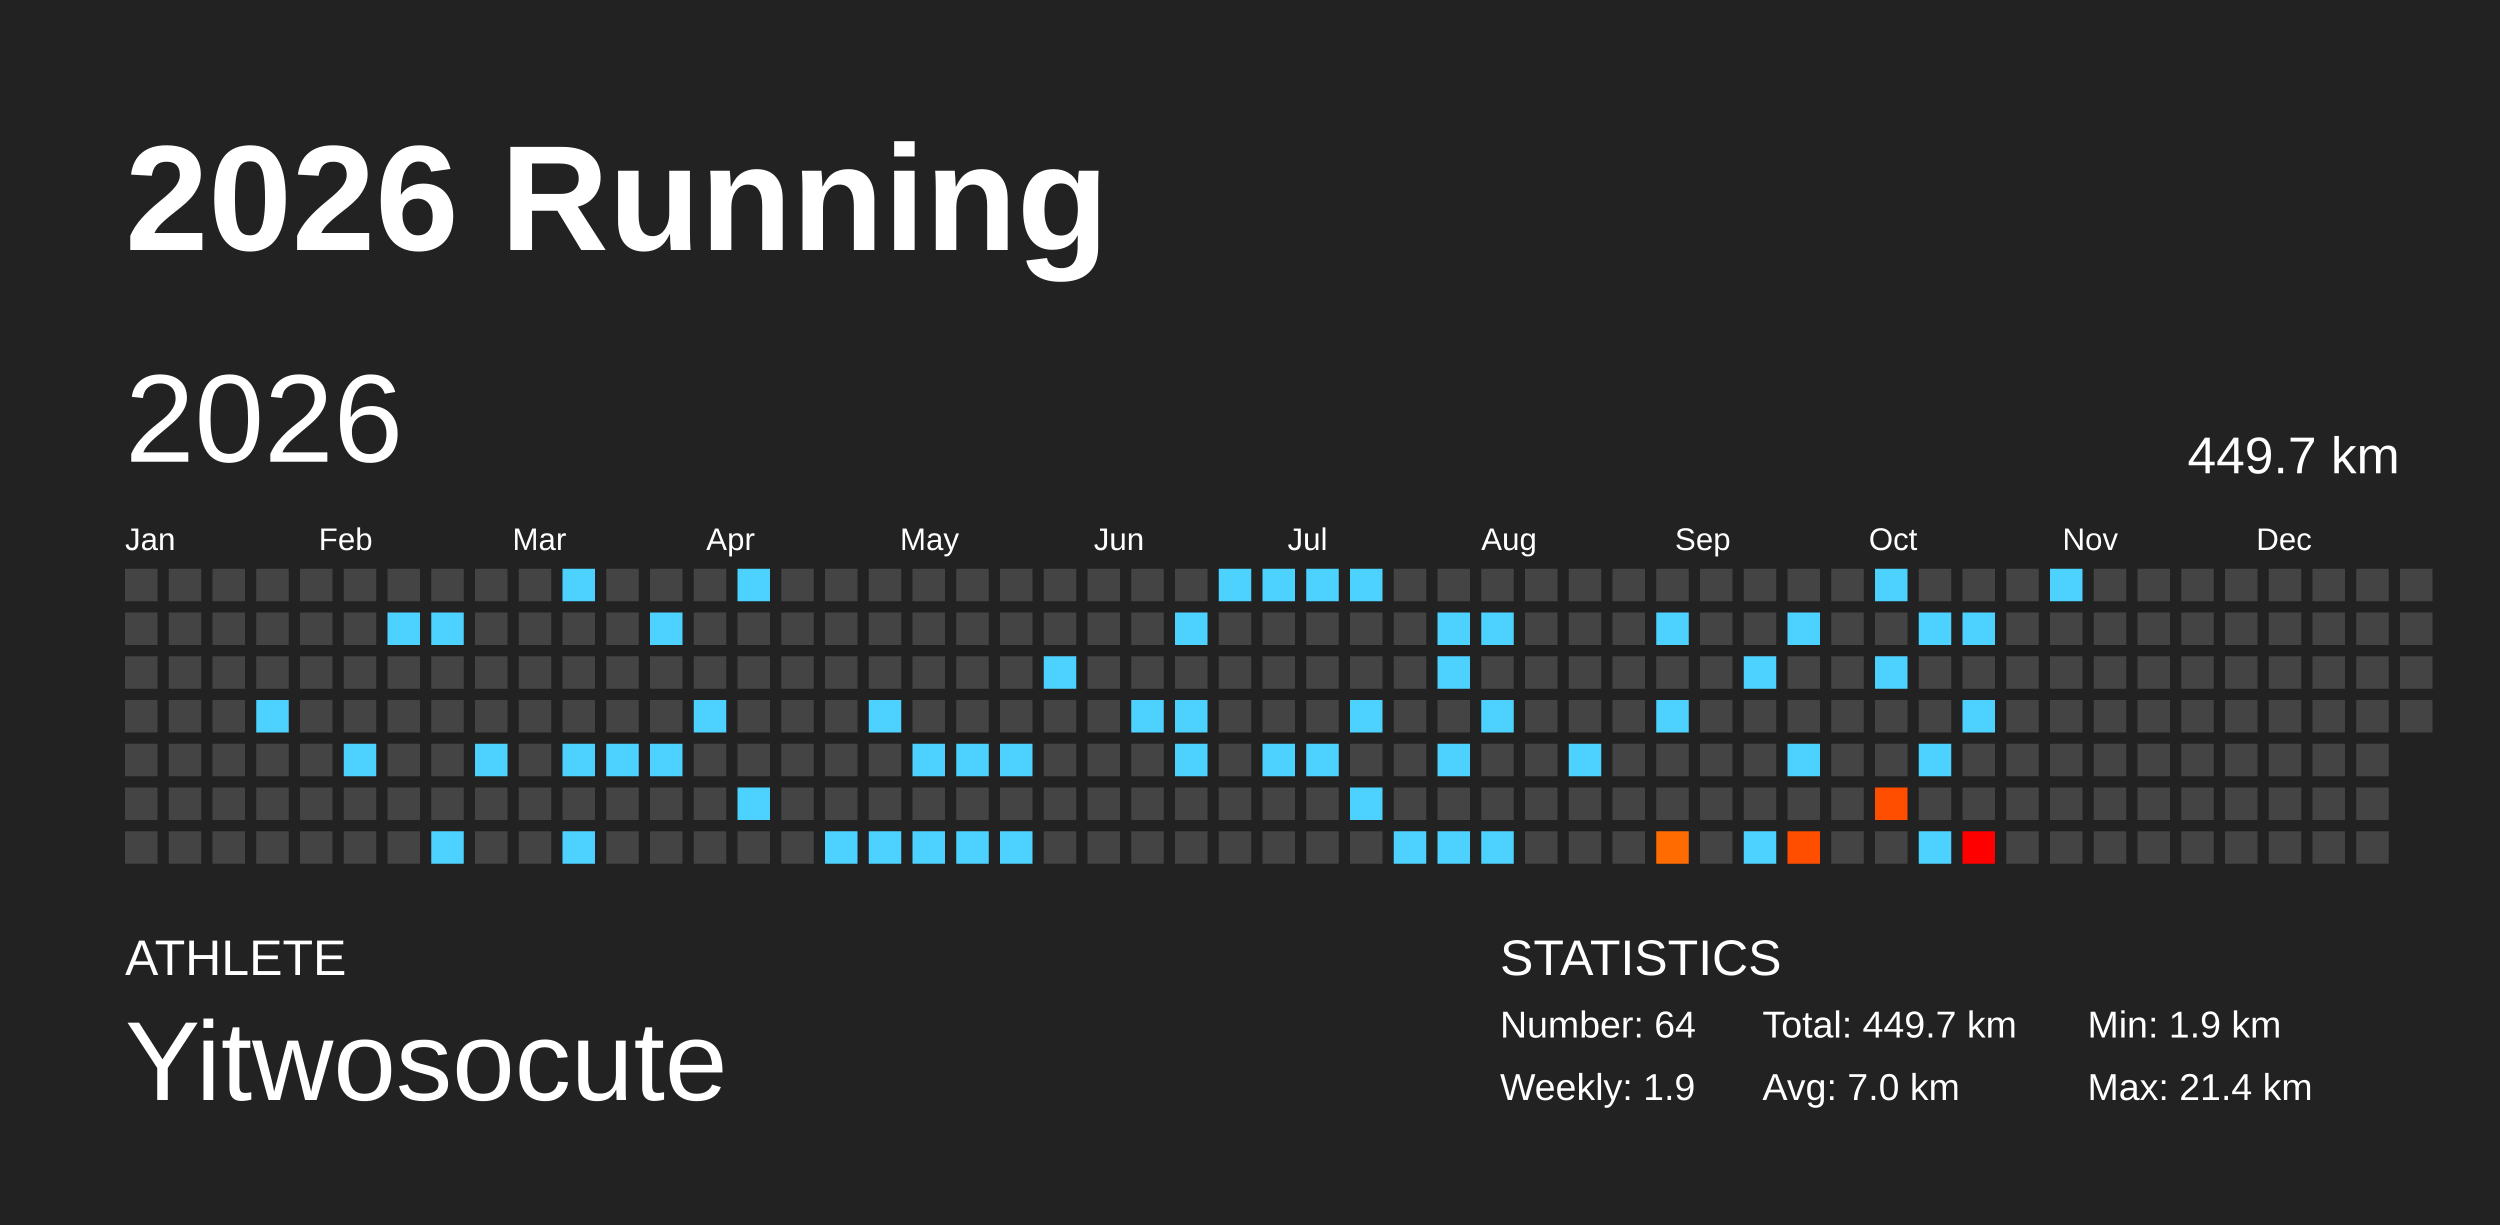
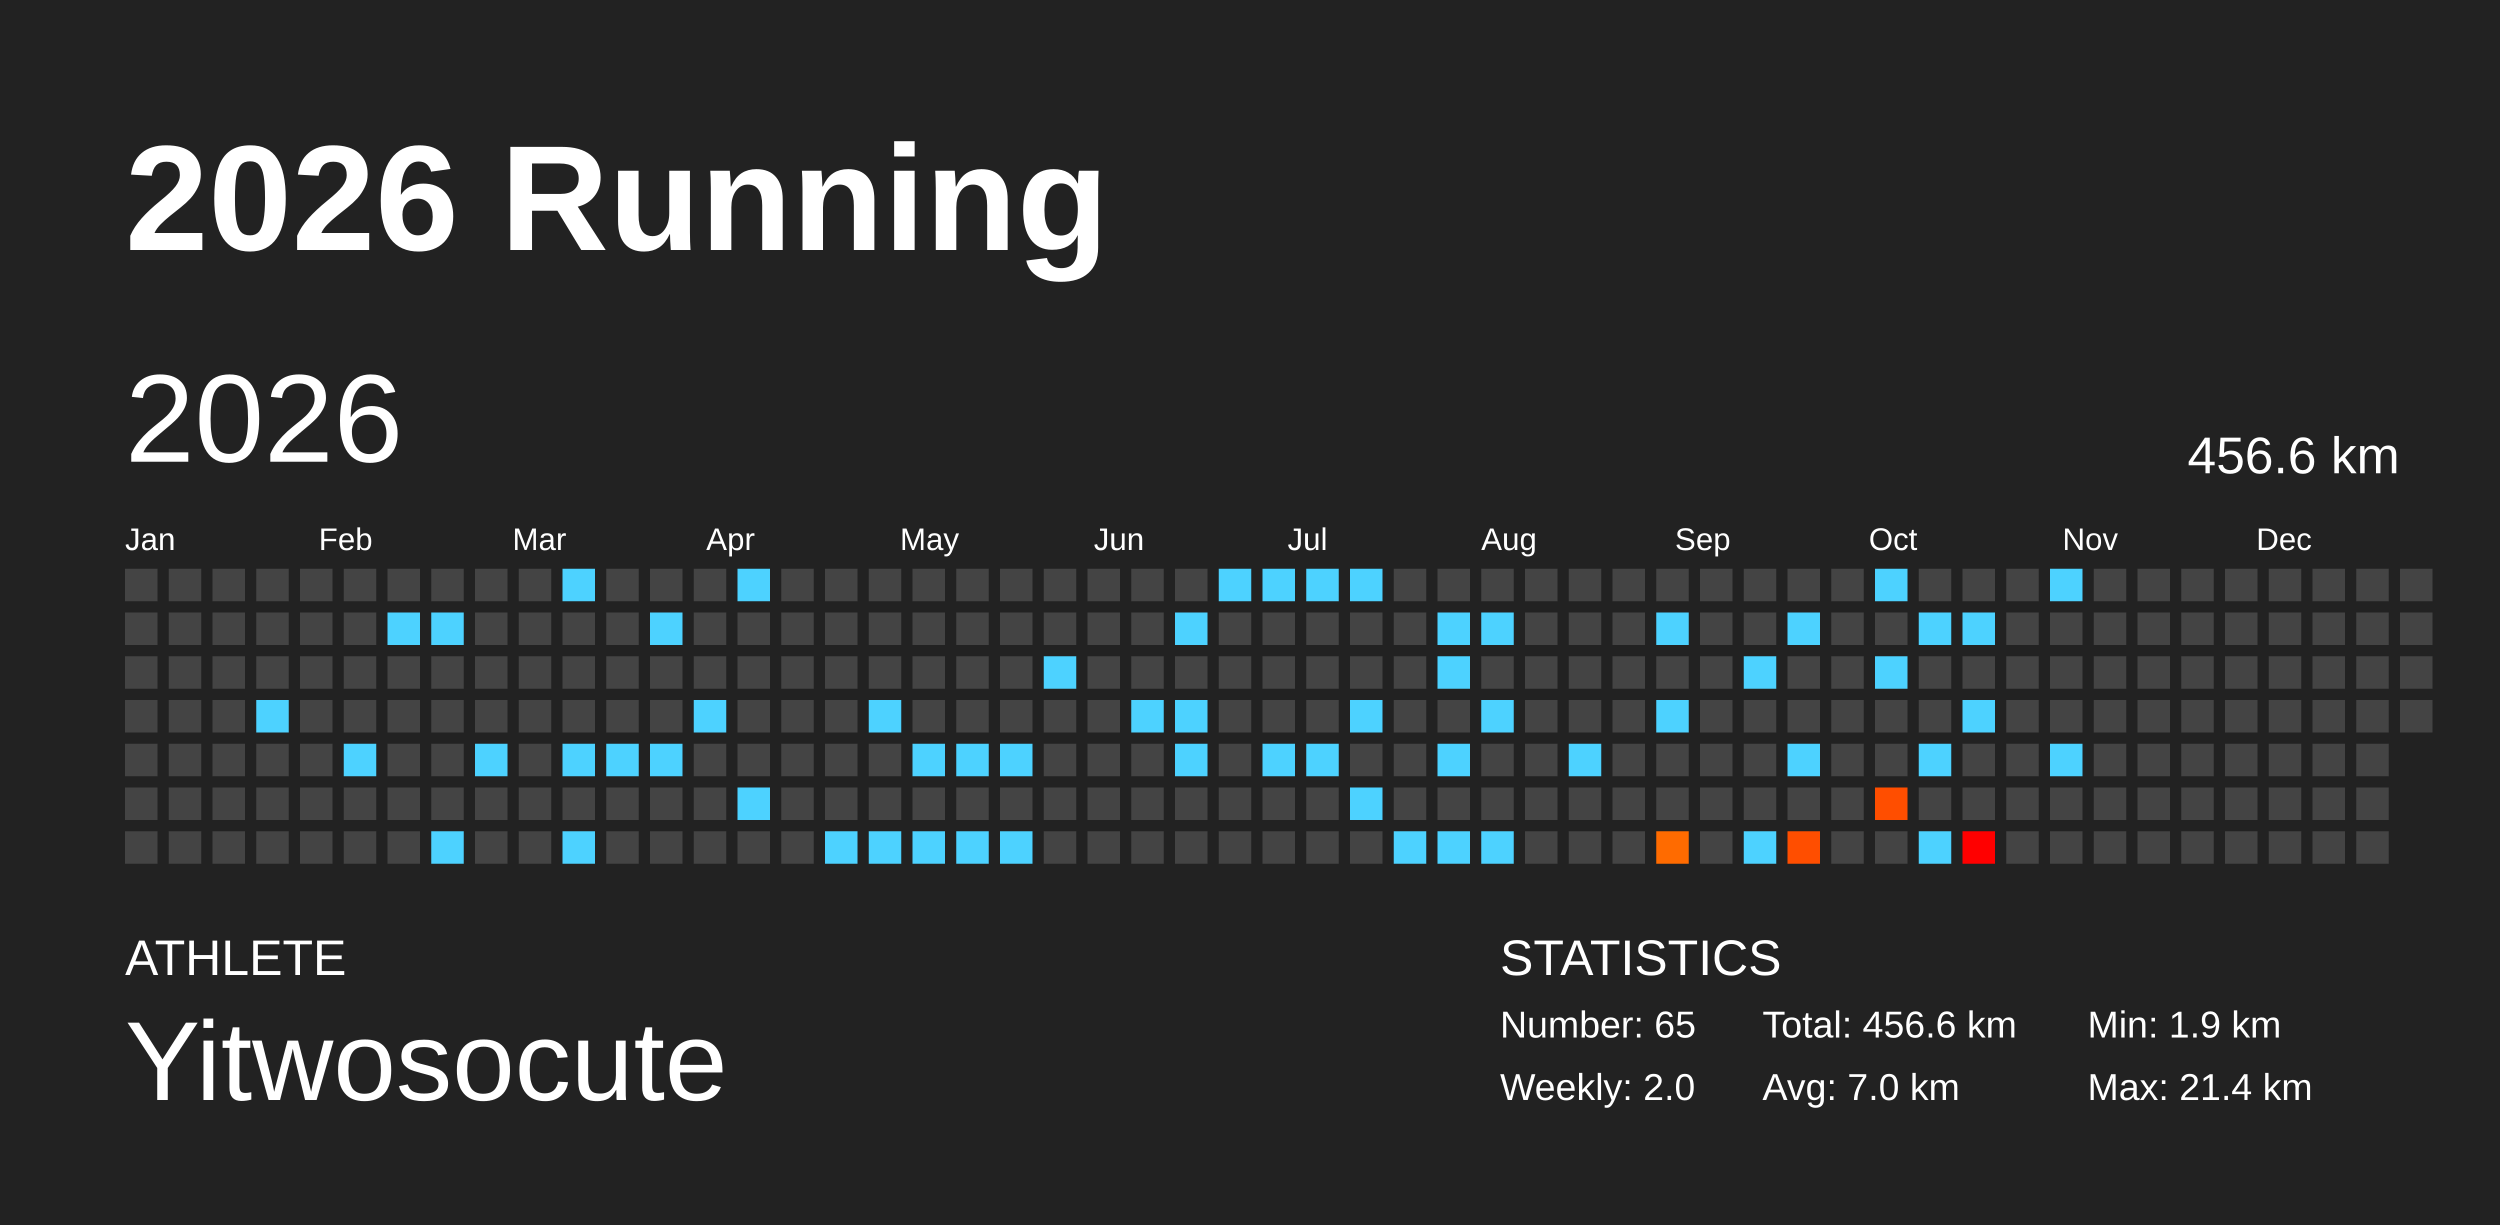
<svg xmlns="http://www.w3.org/2000/svg" baseProfile="full" height="98mm" version="1.1" viewBox="0,0,200,98" width="200mm">
  <defs />
  <rect fill="#222222" height="98" width="200" x="0" y="0" />
  <text fill="#FFFFFF" style="font-size:12px; font-family:Arial; font-weight:bold;" x="10" y="20">2026 Running</text>
  <text fill="#FFFFFF" style="font-size:4px; font-family:Arial" x="10" y="78">ATHLETE</text>
  <text fill="#FFFFFF" style="font-size:9px; font-family:Arial" x="10" y="88">Yitwosocute</text>
  <text fill="#FFFFFF" style="font-size:4px; font-family:Arial" x="120" y="78">STATISTICS</text>
-   <text fill="#FFFFFF" style="font-size:3px; font-family:Arial" x="120" y="83">Number: 64</text>
-   <text fill="#FFFFFF" style="font-size:3px; font-family:Arial" x="120" y="88">Weekly: 1.9</text>
-   <text fill="#FFFFFF" style="font-size:3px; font-family:Arial" x="141" y="83">Total: 449.7 km</text>
+   <text fill="#FFFFFF" style="font-size:3px; font-family:Arial" x="120" y="83">Number: 65</text>
+   <text fill="#FFFFFF" style="font-size:3px; font-family:Arial" x="120" y="88">Weekly: 2.0</text>
+   <text fill="#FFFFFF" style="font-size:3px; font-family:Arial" x="141" y="83">Total: 456.6 km</text>
  <text fill="#FFFFFF" style="font-size:3px; font-family:Arial" x="141" y="88">Avg: 7.0 km</text>
  <text fill="#FFFFFF" style="font-size:3px; font-family:Arial" x="167" y="83">Min: 1.9 km</text>
  <text fill="#FFFFFF" style="font-size:3px; font-family:Arial" x="167" y="88">Max: 21.4 km</text>
  <text dominant-baseline="hanging" fill="#FFFFFF" style="font-size:10.0px; font-family:Arial;" x="10" y="30">2026</text>
-   <text dominant-baseline="hanging" fill="#FFFFFF" style="font-size:4.125px; font-family:Arial;" x="175" y="35">449.7 km</text>
+   <text dominant-baseline="hanging" fill="#FFFFFF" style="font-size:4.125px; font-family:Arial;" x="175" y="35">456.6 km</text>
  <text fill="#FFFFFF" style="font-size:2.5px; font-family:Arial" x="10.0" y="44">Jan</text>
  <text fill="#FFFFFF" style="font-size:2.5px; font-family:Arial" x="25.5" y="44">Feb</text>
  <text fill="#FFFFFF" style="font-size:2.5px; font-family:Arial" x="41.0" y="44">Mar</text>
  <text fill="#FFFFFF" style="font-size:2.5px; font-family:Arial" x="56.5" y="44">Apr</text>
  <text fill="#FFFFFF" style="font-size:2.5px; font-family:Arial" x="72.0" y="44">May</text>
  <text fill="#FFFFFF" style="font-size:2.5px; font-family:Arial" x="87.5" y="44">Jun</text>
  <text fill="#FFFFFF" style="font-size:2.5px; font-family:Arial" x="103.0" y="44">Jul</text>
  <text fill="#FFFFFF" style="font-size:2.5px; font-family:Arial" x="118.5" y="44">Aug</text>
  <text fill="#FFFFFF" style="font-size:2.5px; font-family:Arial" x="134.0" y="44">Sep</text>
  <text fill="#FFFFFF" style="font-size:2.5px; font-family:Arial" x="149.5" y="44">Oct</text>
  <text fill="#FFFFFF" style="font-size:2.5px; font-family:Arial" x="165.0" y="44">Nov</text>
  <text fill="#FFFFFF" style="font-size:2.5px; font-family:Arial" x="180.5" y="44">Dec</text>
  <rect fill="#444444" height="2.6" width="2.6" x="10.0" y="45.5" />
  <rect fill="#444444" height="2.6" width="2.6" x="10.0" y="49.0" />
  <rect fill="#444444" height="2.6" width="2.6" x="10.0" y="52.5" />
  <rect fill="#444444" height="2.6" width="2.6" x="10.0" y="56.0" />
  <rect fill="#444444" height="2.6" width="2.6" x="10.0" y="59.5" />
  <rect fill="#444444" height="2.6" width="2.6" x="10.0" y="63.0" />
  <rect fill="#444444" height="2.6" width="2.6" x="10.0" y="66.5" />
  <rect fill="#444444" height="2.6" width="2.6" x="13.5" y="45.5" />
  <rect fill="#444444" height="2.6" width="2.6" x="13.5" y="49.0" />
  <rect fill="#444444" height="2.6" width="2.6" x="13.5" y="52.5" />
  <rect fill="#444444" height="2.6" width="2.6" x="13.5" y="56.0" />
  <rect fill="#444444" height="2.6" width="2.6" x="13.5" y="59.5" />
  <rect fill="#444444" height="2.6" width="2.6" x="13.5" y="63.0" />
  <rect fill="#444444" height="2.6" width="2.6" x="13.5" y="66.5" />
  <rect fill="#444444" height="2.6" width="2.6" x="17.0" y="45.5" />
  <rect fill="#444444" height="2.6" width="2.6" x="17.0" y="49.0" />
  <rect fill="#444444" height="2.6" width="2.6" x="17.0" y="52.5" />
  <rect fill="#444444" height="2.6" width="2.6" x="17.0" y="56.0" />
  <rect fill="#444444" height="2.6" width="2.6" x="17.0" y="59.5" />
  <rect fill="#444444" height="2.6" width="2.6" x="17.0" y="63.0" />
  <rect fill="#444444" height="2.6" width="2.6" x="17.0" y="66.5" />
  <rect fill="#444444" height="2.6" width="2.6" x="20.5" y="45.5" />
  <rect fill="#444444" height="2.6" width="2.6" x="20.5" y="49.0" />
  <rect fill="#444444" height="2.6" width="2.6" x="20.5" y="52.5" />
  <rect fill="#4dd2ff" height="2.6" width="2.6" x="20.5" y="56.0" />
  <rect fill="#444444" height="2.6" width="2.6" x="20.5" y="59.5" />
  <rect fill="#444444" height="2.6" width="2.6" x="20.5" y="63.0" />
  <rect fill="#444444" height="2.6" width="2.6" x="20.5" y="66.5" />
  <rect fill="#444444" height="2.6" width="2.6" x="24.0" y="45.5" />
  <rect fill="#444444" height="2.6" width="2.6" x="24.0" y="49.0" />
  <rect fill="#444444" height="2.6" width="2.6" x="24.0" y="52.5" />
  <rect fill="#444444" height="2.6" width="2.6" x="24.0" y="56.0" />
  <rect fill="#444444" height="2.6" width="2.6" x="24.0" y="59.5" />
  <rect fill="#444444" height="2.6" width="2.6" x="24.0" y="63.0" />
  <rect fill="#444444" height="2.6" width="2.6" x="24.0" y="66.5" />
  <rect fill="#444444" height="2.6" width="2.6" x="27.5" y="45.5" />
  <rect fill="#444444" height="2.6" width="2.6" x="27.5" y="49.0" />
  <rect fill="#444444" height="2.6" width="2.6" x="27.5" y="52.5" />
  <rect fill="#444444" height="2.6" width="2.6" x="27.5" y="56.0" />
  <rect fill="#4dd2ff" height="2.6" width="2.6" x="27.5" y="59.5" />
  <rect fill="#444444" height="2.6" width="2.6" x="27.5" y="63.0" />
  <rect fill="#444444" height="2.6" width="2.6" x="27.5" y="66.5" />
  <rect fill="#444444" height="2.6" width="2.6" x="31.0" y="45.5" />
  <rect fill="#4dd2ff" height="2.6" width="2.6" x="31.0" y="49.0" />
  <rect fill="#444444" height="2.6" width="2.6" x="31.0" y="52.5" />
  <rect fill="#444444" height="2.6" width="2.6" x="31.0" y="56.0" />
  <rect fill="#444444" height="2.6" width="2.6" x="31.0" y="59.5" />
  <rect fill="#444444" height="2.6" width="2.6" x="31.0" y="63.0" />
  <rect fill="#444444" height="2.6" width="2.6" x="31.0" y="66.5" />
  <rect fill="#444444" height="2.6" width="2.6" x="34.5" y="45.5" />
  <rect fill="#4dd2ff" height="2.6" width="2.6" x="34.5" y="49.0" />
  <rect fill="#444444" height="2.6" width="2.6" x="34.5" y="52.5" />
  <rect fill="#444444" height="2.6" width="2.6" x="34.5" y="56.0" />
  <rect fill="#444444" height="2.6" width="2.6" x="34.5" y="59.5" />
  <rect fill="#444444" height="2.6" width="2.6" x="34.5" y="63.0" />
  <rect fill="#4dd2ff" height="2.6" width="2.6" x="34.5" y="66.5" />
  <rect fill="#444444" height="2.6" width="2.6" x="38.0" y="45.5" />
  <rect fill="#444444" height="2.6" width="2.6" x="38.0" y="49.0" />
  <rect fill="#444444" height="2.6" width="2.6" x="38.0" y="52.5" />
  <rect fill="#444444" height="2.6" width="2.6" x="38.0" y="56.0" />
  <rect fill="#4dd2ff" height="2.6" width="2.6" x="38.0" y="59.5" />
  <rect fill="#444444" height="2.6" width="2.6" x="38.0" y="63.0" />
  <rect fill="#444444" height="2.6" width="2.6" x="38.0" y="66.5" />
  <rect fill="#444444" height="2.6" width="2.6" x="41.5" y="45.5" />
  <rect fill="#444444" height="2.6" width="2.6" x="41.5" y="49.0" />
  <rect fill="#444444" height="2.6" width="2.6" x="41.5" y="52.5" />
  <rect fill="#444444" height="2.6" width="2.6" x="41.5" y="56.0" />
  <rect fill="#444444" height="2.6" width="2.6" x="41.5" y="59.5" />
  <rect fill="#444444" height="2.6" width="2.6" x="41.5" y="63.0" />
  <rect fill="#444444" height="2.6" width="2.6" x="41.5" y="66.5" />
  <rect fill="#4dd2ff" height="2.6" width="2.6" x="45.0" y="45.5" />
  <rect fill="#444444" height="2.6" width="2.6" x="45.0" y="49.0" />
  <rect fill="#444444" height="2.6" width="2.6" x="45.0" y="52.5" />
  <rect fill="#444444" height="2.6" width="2.6" x="45.0" y="56.0" />
  <rect fill="#4dd2ff" height="2.6" width="2.6" x="45.0" y="59.5" />
  <rect fill="#444444" height="2.6" width="2.6" x="45.0" y="63.0" />
  <rect fill="#4dd2ff" height="2.6" width="2.6" x="45.0" y="66.5" />
  <rect fill="#444444" height="2.6" width="2.6" x="48.5" y="45.5" />
  <rect fill="#444444" height="2.6" width="2.6" x="48.5" y="49.0" />
  <rect fill="#444444" height="2.6" width="2.6" x="48.5" y="52.5" />
  <rect fill="#444444" height="2.6" width="2.6" x="48.5" y="56.0" />
  <rect fill="#4dd2ff" height="2.6" width="2.6" x="48.5" y="59.5" />
  <rect fill="#444444" height="2.6" width="2.6" x="48.5" y="63.0" />
  <rect fill="#444444" height="2.6" width="2.6" x="48.5" y="66.5" />
  <rect fill="#444444" height="2.6" width="2.6" x="52.0" y="45.5" />
  <rect fill="#4dd2ff" height="2.6" width="2.6" x="52.0" y="49.0" />
  <rect fill="#444444" height="2.6" width="2.6" x="52.0" y="52.5" />
  <rect fill="#444444" height="2.6" width="2.6" x="52.0" y="56.0" />
  <rect fill="#4dd2ff" height="2.6" width="2.6" x="52.0" y="59.5" />
  <rect fill="#444444" height="2.6" width="2.6" x="52.0" y="63.0" />
  <rect fill="#444444" height="2.6" width="2.6" x="52.0" y="66.5" />
  <rect fill="#444444" height="2.6" width="2.6" x="55.5" y="45.5" />
  <rect fill="#444444" height="2.6" width="2.6" x="55.5" y="49.0" />
  <rect fill="#444444" height="2.6" width="2.6" x="55.5" y="52.5" />
  <rect fill="#4dd2ff" height="2.6" width="2.6" x="55.5" y="56.0" />
  <rect fill="#444444" height="2.6" width="2.6" x="55.5" y="59.5" />
  <rect fill="#444444" height="2.6" width="2.6" x="55.5" y="63.0" />
  <rect fill="#444444" height="2.6" width="2.6" x="55.5" y="66.5" />
  <rect fill="#4dd2ff" height="2.6" width="2.6" x="59.0" y="45.5" />
  <rect fill="#444444" height="2.6" width="2.6" x="59.0" y="49.0" />
  <rect fill="#444444" height="2.6" width="2.6" x="59.0" y="52.5" />
  <rect fill="#444444" height="2.6" width="2.6" x="59.0" y="56.0" />
  <rect fill="#444444" height="2.6" width="2.6" x="59.0" y="59.5" />
  <rect fill="#4dd2ff" height="2.6" width="2.6" x="59.0" y="63.0" />
  <rect fill="#444444" height="2.6" width="2.6" x="59.0" y="66.5" />
  <rect fill="#444444" height="2.6" width="2.6" x="62.5" y="45.5" />
  <rect fill="#444444" height="2.6" width="2.6" x="62.5" y="49.0" />
  <rect fill="#444444" height="2.6" width="2.6" x="62.5" y="52.5" />
  <rect fill="#444444" height="2.6" width="2.6" x="62.5" y="56.0" />
  <rect fill="#444444" height="2.6" width="2.6" x="62.5" y="59.5" />
  <rect fill="#444444" height="2.6" width="2.6" x="62.5" y="63.0" />
  <rect fill="#444444" height="2.6" width="2.6" x="62.5" y="66.5" />
  <rect fill="#444444" height="2.6" width="2.6" x="66.0" y="45.5" />
  <rect fill="#444444" height="2.6" width="2.6" x="66.0" y="49.0" />
  <rect fill="#444444" height="2.6" width="2.6" x="66.0" y="52.5" />
  <rect fill="#444444" height="2.6" width="2.6" x="66.0" y="56.0" />
  <rect fill="#444444" height="2.6" width="2.6" x="66.0" y="59.5" />
  <rect fill="#444444" height="2.6" width="2.6" x="66.0" y="63.0" />
  <rect fill="#4dd2ff" height="2.6" width="2.6" x="66.0" y="66.5" />
  <rect fill="#444444" height="2.6" width="2.6" x="69.5" y="45.5" />
  <rect fill="#444444" height="2.6" width="2.6" x="69.5" y="49.0" />
  <rect fill="#444444" height="2.6" width="2.6" x="69.5" y="52.5" />
  <rect fill="#4dd2ff" height="2.6" width="2.6" x="69.5" y="56.0" />
  <rect fill="#444444" height="2.6" width="2.6" x="69.5" y="59.5" />
  <rect fill="#444444" height="2.6" width="2.6" x="69.5" y="63.0" />
  <rect fill="#4dd2ff" height="2.6" width="2.6" x="69.5" y="66.5" />
  <rect fill="#444444" height="2.6" width="2.6" x="73.0" y="45.5" />
  <rect fill="#444444" height="2.6" width="2.6" x="73.0" y="49.0" />
  <rect fill="#444444" height="2.6" width="2.6" x="73.0" y="52.5" />
  <rect fill="#444444" height="2.6" width="2.6" x="73.0" y="56.0" />
  <rect fill="#4dd2ff" height="2.6" width="2.6" x="73.0" y="59.5" />
  <rect fill="#444444" height="2.6" width="2.6" x="73.0" y="63.0" />
  <rect fill="#4dd2ff" height="2.6" width="2.6" x="73.0" y="66.5" />
  <rect fill="#444444" height="2.6" width="2.6" x="76.5" y="45.5" />
  <rect fill="#444444" height="2.6" width="2.6" x="76.5" y="49.0" />
  <rect fill="#444444" height="2.6" width="2.6" x="76.5" y="52.5" />
  <rect fill="#444444" height="2.6" width="2.6" x="76.5" y="56.0" />
  <rect fill="#4dd2ff" height="2.6" width="2.6" x="76.5" y="59.5" />
  <rect fill="#444444" height="2.6" width="2.6" x="76.5" y="63.0" />
  <rect fill="#4dd2ff" height="2.6" width="2.6" x="76.5" y="66.5" />
  <rect fill="#444444" height="2.6" width="2.6" x="80.0" y="45.5" />
  <rect fill="#444444" height="2.6" width="2.6" x="80.0" y="49.0" />
  <rect fill="#444444" height="2.6" width="2.6" x="80.0" y="52.5" />
  <rect fill="#444444" height="2.6" width="2.6" x="80.0" y="56.0" />
  <rect fill="#4dd2ff" height="2.6" width="2.6" x="80.0" y="59.5" />
  <rect fill="#444444" height="2.6" width="2.6" x="80.0" y="63.0" />
  <rect fill="#4dd2ff" height="2.6" width="2.6" x="80.0" y="66.5" />
  <rect fill="#444444" height="2.6" width="2.6" x="83.5" y="45.5" />
  <rect fill="#444444" height="2.6" width="2.6" x="83.5" y="49.0" />
  <rect fill="#4dd2ff" height="2.6" width="2.6" x="83.5" y="52.5" />
  <rect fill="#444444" height="2.6" width="2.6" x="83.5" y="56.0" />
  <rect fill="#444444" height="2.6" width="2.6" x="83.5" y="59.5" />
  <rect fill="#444444" height="2.6" width="2.6" x="83.5" y="63.0" />
  <rect fill="#444444" height="2.6" width="2.6" x="83.5" y="66.5" />
  <rect fill="#444444" height="2.6" width="2.6" x="87.0" y="45.5" />
  <rect fill="#444444" height="2.6" width="2.6" x="87.0" y="49.0" />
  <rect fill="#444444" height="2.6" width="2.6" x="87.0" y="52.5" />
  <rect fill="#444444" height="2.6" width="2.6" x="87.0" y="56.0" />
  <rect fill="#444444" height="2.6" width="2.6" x="87.0" y="59.5" />
  <rect fill="#444444" height="2.6" width="2.6" x="87.0" y="63.0" />
  <rect fill="#444444" height="2.6" width="2.6" x="87.0" y="66.5" />
  <rect fill="#444444" height="2.6" width="2.6" x="90.5" y="45.5" />
  <rect fill="#444444" height="2.6" width="2.6" x="90.5" y="49.0" />
  <rect fill="#444444" height="2.6" width="2.6" x="90.5" y="52.5" />
  <rect fill="#4dd2ff" height="2.6" width="2.6" x="90.5" y="56.0" />
  <rect fill="#444444" height="2.6" width="2.6" x="90.5" y="59.5" />
  <rect fill="#444444" height="2.6" width="2.6" x="90.5" y="63.0" />
  <rect fill="#444444" height="2.6" width="2.6" x="90.5" y="66.5" />
  <rect fill="#444444" height="2.6" width="2.6" x="94.0" y="45.5" />
  <rect fill="#4dd2ff" height="2.6" width="2.6" x="94.0" y="49.0" />
  <rect fill="#444444" height="2.6" width="2.6" x="94.0" y="52.5" />
  <rect fill="#4dd2ff" height="2.6" width="2.6" x="94.0" y="56.0" />
  <rect fill="#4dd2ff" height="2.6" width="2.6" x="94.0" y="59.5" />
  <rect fill="#444444" height="2.6" width="2.6" x="94.0" y="63.0" />
  <rect fill="#444444" height="2.6" width="2.6" x="94.0" y="66.5" />
  <rect fill="#4dd2ff" height="2.6" width="2.6" x="97.5" y="45.5" />
  <rect fill="#444444" height="2.6" width="2.6" x="97.5" y="49.0" />
  <rect fill="#444444" height="2.6" width="2.6" x="97.5" y="52.5" />
  <rect fill="#444444" height="2.6" width="2.6" x="97.5" y="56.0" />
  <rect fill="#444444" height="2.6" width="2.6" x="97.5" y="59.5" />
  <rect fill="#444444" height="2.6" width="2.6" x="97.5" y="63.0" />
  <rect fill="#444444" height="2.6" width="2.6" x="97.5" y="66.5" />
  <rect fill="#4dd2ff" height="2.6" width="2.6" x="101.0" y="45.5" />
  <rect fill="#444444" height="2.6" width="2.6" x="101.0" y="49.0" />
  <rect fill="#444444" height="2.6" width="2.6" x="101.0" y="52.5" />
  <rect fill="#444444" height="2.6" width="2.6" x="101.0" y="56.0" />
  <rect fill="#4dd2ff" height="2.6" width="2.6" x="101.0" y="59.5" />
  <rect fill="#444444" height="2.6" width="2.6" x="101.0" y="63.0" />
  <rect fill="#444444" height="2.6" width="2.6" x="101.0" y="66.5" />
  <rect fill="#4dd2ff" height="2.6" width="2.6" x="104.5" y="45.5" />
  <rect fill="#444444" height="2.6" width="2.6" x="104.5" y="49.0" />
  <rect fill="#444444" height="2.6" width="2.6" x="104.5" y="52.5" />
  <rect fill="#444444" height="2.6" width="2.6" x="104.5" y="56.0" />
  <rect fill="#4dd2ff" height="2.6" width="2.6" x="104.5" y="59.5" />
  <rect fill="#444444" height="2.6" width="2.6" x="104.5" y="63.0" />
  <rect fill="#444444" height="2.6" width="2.6" x="104.5" y="66.5" />
  <rect fill="#4dd2ff" height="2.6" width="2.6" x="108.0" y="45.5" />
  <rect fill="#444444" height="2.6" width="2.6" x="108.0" y="49.0" />
  <rect fill="#444444" height="2.6" width="2.6" x="108.0" y="52.5" />
  <rect fill="#4dd2ff" height="2.6" width="2.6" x="108.0" y="56.0" />
  <rect fill="#444444" height="2.6" width="2.6" x="108.0" y="59.5" />
  <rect fill="#4dd2ff" height="2.6" width="2.6" x="108.0" y="63.0" />
  <rect fill="#444444" height="2.6" width="2.6" x="108.0" y="66.5" />
  <rect fill="#444444" height="2.6" width="2.6" x="111.5" y="45.5" />
  <rect fill="#444444" height="2.6" width="2.6" x="111.5" y="49.0" />
  <rect fill="#444444" height="2.6" width="2.6" x="111.5" y="52.5" />
  <rect fill="#444444" height="2.6" width="2.6" x="111.5" y="56.0" />
  <rect fill="#444444" height="2.6" width="2.6" x="111.5" y="59.5" />
  <rect fill="#444444" height="2.6" width="2.6" x="111.5" y="63.0" />
  <rect fill="#4dd2ff" height="2.6" width="2.6" x="111.5" y="66.5" />
  <rect fill="#444444" height="2.6" width="2.6" x="115.0" y="45.5" />
  <rect fill="#4dd2ff" height="2.6" width="2.6" x="115.0" y="49.0" />
  <rect fill="#4dd2ff" height="2.6" width="2.6" x="115.0" y="52.5" />
  <rect fill="#444444" height="2.6" width="2.6" x="115.0" y="56.0" />
  <rect fill="#4dd2ff" height="2.6" width="2.6" x="115.0" y="59.5" />
  <rect fill="#444444" height="2.6" width="2.6" x="115.0" y="63.0" />
  <rect fill="#4dd2ff" height="2.6" width="2.6" x="115.0" y="66.5" />
  <rect fill="#444444" height="2.6" width="2.6" x="118.5" y="45.5" />
  <rect fill="#4dd2ff" height="2.6" width="2.6" x="118.5" y="49.0" />
  <rect fill="#444444" height="2.6" width="2.6" x="118.5" y="52.5" />
  <rect fill="#4dd2ff" height="2.6" width="2.6" x="118.5" y="56.0" />
  <rect fill="#444444" height="2.6" width="2.6" x="118.5" y="59.5" />
  <rect fill="#444444" height="2.6" width="2.6" x="118.5" y="63.0" />
  <rect fill="#4dd2ff" height="2.6" width="2.6" x="118.5" y="66.5" />
  <rect fill="#444444" height="2.6" width="2.6" x="122.0" y="45.5" />
  <rect fill="#444444" height="2.6" width="2.6" x="122.0" y="49.0" />
  <rect fill="#444444" height="2.6" width="2.6" x="122.0" y="52.5" />
  <rect fill="#444444" height="2.6" width="2.6" x="122.0" y="56.0" />
  <rect fill="#444444" height="2.6" width="2.6" x="122.0" y="59.5" />
  <rect fill="#444444" height="2.6" width="2.6" x="122.0" y="63.0" />
  <rect fill="#444444" height="2.6" width="2.6" x="122.0" y="66.5" />
  <rect fill="#444444" height="2.6" width="2.6" x="125.5" y="45.5" />
  <rect fill="#444444" height="2.6" width="2.6" x="125.5" y="49.0" />
  <rect fill="#444444" height="2.6" width="2.6" x="125.5" y="52.5" />
  <rect fill="#444444" height="2.6" width="2.6" x="125.5" y="56.0" />
  <rect fill="#4dd2ff" height="2.6" width="2.6" x="125.5" y="59.5" />
  <rect fill="#444444" height="2.6" width="2.6" x="125.5" y="63.0" />
  <rect fill="#444444" height="2.6" width="2.6" x="125.5" y="66.5" />
  <rect fill="#444444" height="2.6" width="2.6" x="129.0" y="45.5" />
  <rect fill="#444444" height="2.6" width="2.6" x="129.0" y="49.0" />
  <rect fill="#444444" height="2.6" width="2.6" x="129.0" y="52.5" />
  <rect fill="#444444" height="2.6" width="2.6" x="129.0" y="56.0" />
  <rect fill="#444444" height="2.6" width="2.6" x="129.0" y="59.5" />
  <rect fill="#444444" height="2.6" width="2.6" x="129.0" y="63.0" />
  <rect fill="#444444" height="2.6" width="2.6" x="129.0" y="66.5" />
  <rect fill="#444444" height="2.6" width="2.6" x="132.5" y="45.5" />
  <rect fill="#4dd2ff" height="2.6" width="2.6" x="132.5" y="49.0" />
  <rect fill="#444444" height="2.6" width="2.6" x="132.5" y="52.5" />
  <rect fill="#4dd2ff" height="2.6" width="2.6" x="132.5" y="56.0" />
  <rect fill="#444444" height="2.6" width="2.6" x="132.5" y="59.5" />
  <rect fill="#444444" height="2.6" width="2.6" x="132.5" y="63.0" />
  <rect fill="#ff6b00" height="2.6" width="2.6" x="132.5" y="66.5" />
  <rect fill="#444444" height="2.6" width="2.6" x="136.0" y="45.5" />
  <rect fill="#444444" height="2.6" width="2.6" x="136.0" y="49.0" />
  <rect fill="#444444" height="2.6" width="2.6" x="136.0" y="52.5" />
  <rect fill="#444444" height="2.6" width="2.6" x="136.0" y="56.0" />
  <rect fill="#444444" height="2.6" width="2.6" x="136.0" y="59.5" />
  <rect fill="#444444" height="2.6" width="2.6" x="136.0" y="63.0" />
  <rect fill="#444444" height="2.6" width="2.6" x="136.0" y="66.5" />
  <rect fill="#444444" height="2.6" width="2.6" x="139.5" y="45.5" />
  <rect fill="#444444" height="2.6" width="2.6" x="139.5" y="49.0" />
  <rect fill="#4dd2ff" height="2.6" width="2.6" x="139.5" y="52.5" />
  <rect fill="#444444" height="2.6" width="2.6" x="139.5" y="56.0" />
  <rect fill="#444444" height="2.6" width="2.6" x="139.5" y="59.5" />
  <rect fill="#444444" height="2.6" width="2.6" x="139.5" y="63.0" />
  <rect fill="#4dd2ff" height="2.6" width="2.6" x="139.5" y="66.5" />
  <rect fill="#444444" height="2.6" width="2.6" x="143.0" y="45.5" />
  <rect fill="#4dd2ff" height="2.6" width="2.6" x="143.0" y="49.0" />
  <rect fill="#444444" height="2.6" width="2.6" x="143.0" y="52.5" />
  <rect fill="#444444" height="2.6" width="2.6" x="143.0" y="56.0" />
  <rect fill="#4dd2ff" height="2.6" width="2.6" x="143.0" y="59.5" />
  <rect fill="#444444" height="2.6" width="2.6" x="143.0" y="63.0" />
  <rect fill="#ff4e00" height="2.6" width="2.6" x="143.0" y="66.5" />
  <rect fill="#444444" height="2.6" width="2.6" x="146.5" y="45.5" />
  <rect fill="#444444" height="2.6" width="2.6" x="146.5" y="49.0" />
  <rect fill="#444444" height="2.6" width="2.6" x="146.5" y="52.5" />
  <rect fill="#444444" height="2.6" width="2.6" x="146.5" y="56.0" />
  <rect fill="#444444" height="2.6" width="2.6" x="146.5" y="59.5" />
  <rect fill="#444444" height="2.6" width="2.6" x="146.5" y="63.0" />
  <rect fill="#444444" height="2.6" width="2.6" x="146.5" y="66.5" />
  <rect fill="#4dd2ff" height="2.6" width="2.6" x="150.0" y="45.5" />
  <rect fill="#444444" height="2.6" width="2.6" x="150.0" y="49.0" />
  <rect fill="#4dd2ff" height="2.6" width="2.6" x="150.0" y="52.5" />
  <rect fill="#444444" height="2.6" width="2.6" x="150.0" y="56.0" />
  <rect fill="#444444" height="2.6" width="2.6" x="150.0" y="59.5" />
  <rect fill="#ff4e00" height="2.6" width="2.6" x="150.0" y="63.0" />
  <rect fill="#444444" height="2.6" width="2.6" x="150.0" y="66.5" />
  <rect fill="#444444" height="2.6" width="2.6" x="153.5" y="45.5" />
  <rect fill="#4dd2ff" height="2.6" width="2.6" x="153.5" y="49.0" />
  <rect fill="#444444" height="2.6" width="2.6" x="153.5" y="52.5" />
  <rect fill="#444444" height="2.6" width="2.6" x="153.5" y="56.0" />
  <rect fill="#4dd2ff" height="2.6" width="2.6" x="153.5" y="59.5" />
  <rect fill="#444444" height="2.6" width="2.6" x="153.5" y="63.0" />
  <rect fill="#4dd2ff" height="2.6" width="2.6" x="153.5" y="66.5" />
  <rect fill="#444444" height="2.6" width="2.6" x="157.0" y="45.5" />
  <rect fill="#4dd2ff" height="2.6" width="2.6" x="157.0" y="49.0" />
  <rect fill="#444444" height="2.6" width="2.6" x="157.0" y="52.5" />
  <rect fill="#4dd2ff" height="2.6" width="2.6" x="157.0" y="56.0" />
  <rect fill="#444444" height="2.6" width="2.6" x="157.0" y="59.5" />
  <rect fill="#444444" height="2.6" width="2.6" x="157.0" y="63.0" />
  <rect fill="red" height="2.6" width="2.6" x="157.0" y="66.5" />
  <rect fill="#444444" height="2.6" width="2.6" x="160.5" y="45.5" />
  <rect fill="#444444" height="2.6" width="2.6" x="160.5" y="49.0" />
  <rect fill="#444444" height="2.6" width="2.6" x="160.5" y="52.5" />
  <rect fill="#444444" height="2.6" width="2.6" x="160.5" y="56.0" />
  <rect fill="#444444" height="2.6" width="2.6" x="160.5" y="59.5" />
  <rect fill="#444444" height="2.6" width="2.6" x="160.5" y="63.0" />
  <rect fill="#444444" height="2.6" width="2.6" x="160.5" y="66.5" />
  <rect fill="#4dd2ff" height="2.6" width="2.6" x="164.0" y="45.5" />
  <rect fill="#444444" height="2.6" width="2.6" x="164.0" y="49.0" />
  <rect fill="#444444" height="2.6" width="2.6" x="164.0" y="52.5" />
  <rect fill="#444444" height="2.6" width="2.6" x="164.0" y="56.0" />
-   <rect fill="#444444" height="2.6" width="2.6" x="164.0" y="59.5" />
+   <rect fill="#4dd2ff" height="2.6" width="2.6" x="164.0" y="59.5" />
  <rect fill="#444444" height="2.6" width="2.6" x="164.0" y="63.0" />
  <rect fill="#444444" height="2.6" width="2.6" x="164.0" y="66.5" />
  <rect fill="#444444" height="2.6" width="2.6" x="167.5" y="45.5" />
  <rect fill="#444444" height="2.6" width="2.6" x="167.5" y="49.0" />
  <rect fill="#444444" height="2.6" width="2.6" x="167.5" y="52.5" />
  <rect fill="#444444" height="2.6" width="2.6" x="167.5" y="56.0" />
  <rect fill="#444444" height="2.6" width="2.6" x="167.5" y="59.5" />
  <rect fill="#444444" height="2.6" width="2.6" x="167.5" y="63.0" />
  <rect fill="#444444" height="2.6" width="2.6" x="167.5" y="66.5" />
  <rect fill="#444444" height="2.6" width="2.6" x="171.0" y="45.5" />
  <rect fill="#444444" height="2.6" width="2.6" x="171.0" y="49.0" />
  <rect fill="#444444" height="2.6" width="2.6" x="171.0" y="52.5" />
  <rect fill="#444444" height="2.6" width="2.6" x="171.0" y="56.0" />
  <rect fill="#444444" height="2.6" width="2.6" x="171.0" y="59.5" />
  <rect fill="#444444" height="2.6" width="2.6" x="171.0" y="63.0" />
  <rect fill="#444444" height="2.6" width="2.6" x="171.0" y="66.5" />
  <rect fill="#444444" height="2.6" width="2.6" x="174.5" y="45.5" />
  <rect fill="#444444" height="2.6" width="2.6" x="174.5" y="49.0" />
  <rect fill="#444444" height="2.6" width="2.6" x="174.5" y="52.5" />
  <rect fill="#444444" height="2.6" width="2.6" x="174.5" y="56.0" />
  <rect fill="#444444" height="2.6" width="2.6" x="174.5" y="59.5" />
  <rect fill="#444444" height="2.6" width="2.6" x="174.5" y="63.0" />
  <rect fill="#444444" height="2.6" width="2.6" x="174.5" y="66.5" />
  <rect fill="#444444" height="2.6" width="2.6" x="178.0" y="45.5" />
  <rect fill="#444444" height="2.6" width="2.6" x="178.0" y="49.0" />
  <rect fill="#444444" height="2.6" width="2.6" x="178.0" y="52.5" />
  <rect fill="#444444" height="2.6" width="2.6" x="178.0" y="56.0" />
  <rect fill="#444444" height="2.6" width="2.6" x="178.0" y="59.5" />
  <rect fill="#444444" height="2.6" width="2.6" x="178.0" y="63.0" />
  <rect fill="#444444" height="2.6" width="2.6" x="178.0" y="66.5" />
  <rect fill="#444444" height="2.6" width="2.6" x="181.5" y="45.5" />
  <rect fill="#444444" height="2.6" width="2.6" x="181.5" y="49.0" />
  <rect fill="#444444" height="2.6" width="2.6" x="181.5" y="52.5" />
  <rect fill="#444444" height="2.6" width="2.6" x="181.5" y="56.0" />
  <rect fill="#444444" height="2.6" width="2.6" x="181.5" y="59.5" />
  <rect fill="#444444" height="2.6" width="2.6" x="181.5" y="63.0" />
  <rect fill="#444444" height="2.6" width="2.6" x="181.5" y="66.5" />
  <rect fill="#444444" height="2.6" width="2.6" x="185.0" y="45.5" />
  <rect fill="#444444" height="2.6" width="2.6" x="185.0" y="49.0" />
  <rect fill="#444444" height="2.6" width="2.6" x="185.0" y="52.5" />
  <rect fill="#444444" height="2.6" width="2.6" x="185.0" y="56.0" />
  <rect fill="#444444" height="2.6" width="2.6" x="185.0" y="59.5" />
  <rect fill="#444444" height="2.6" width="2.6" x="185.0" y="63.0" />
  <rect fill="#444444" height="2.6" width="2.6" x="185.0" y="66.5" />
  <rect fill="#444444" height="2.6" width="2.6" x="188.5" y="45.5" />
  <rect fill="#444444" height="2.6" width="2.6" x="188.5" y="49.0" />
  <rect fill="#444444" height="2.6" width="2.6" x="188.5" y="52.5" />
  <rect fill="#444444" height="2.6" width="2.6" x="188.5" y="56.0" />
  <rect fill="#444444" height="2.6" width="2.6" x="188.5" y="59.5" />
  <rect fill="#444444" height="2.6" width="2.6" x="188.5" y="63.0" />
  <rect fill="#444444" height="2.6" width="2.6" x="188.5" y="66.5" />
  <rect fill="#444444" height="2.6" width="2.6" x="192.0" y="45.5" />
  <rect fill="#444444" height="2.6" width="2.6" x="192.0" y="49.0" />
  <rect fill="#444444" height="2.6" width="2.6" x="192.0" y="52.5" />
  <rect fill="#444444" height="2.6" width="2.6" x="192.0" y="56.0" />
</svg>
